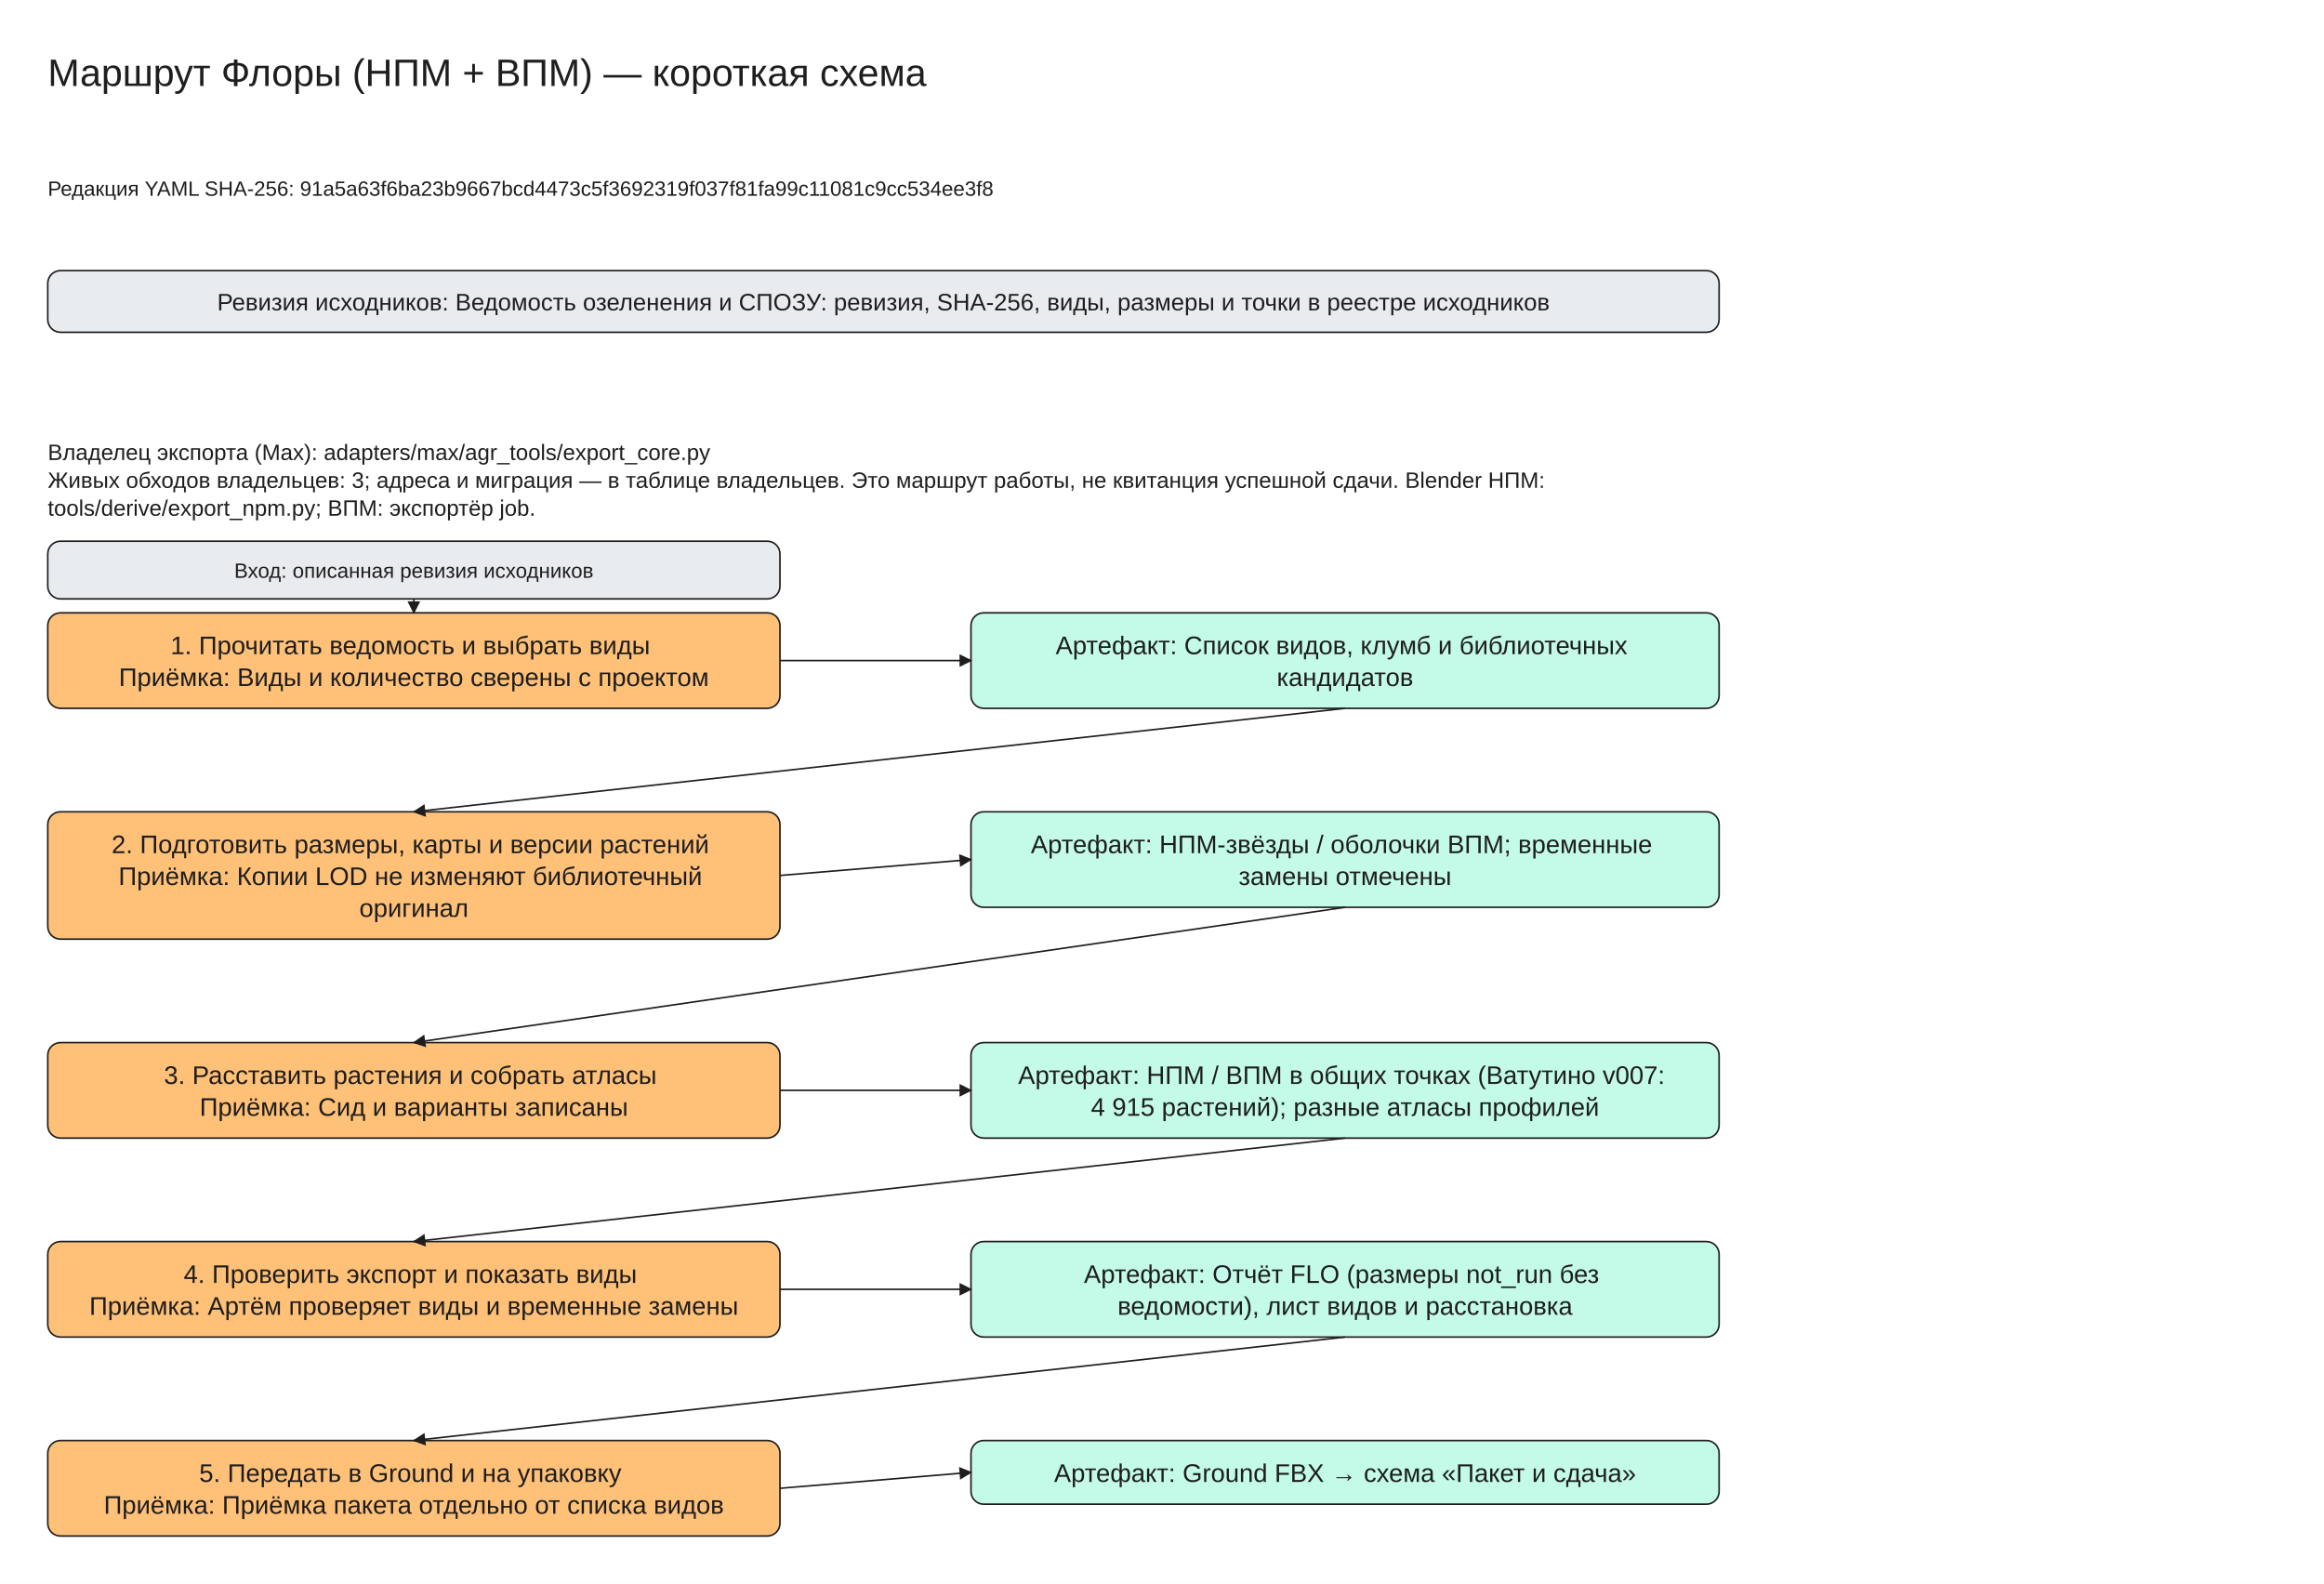
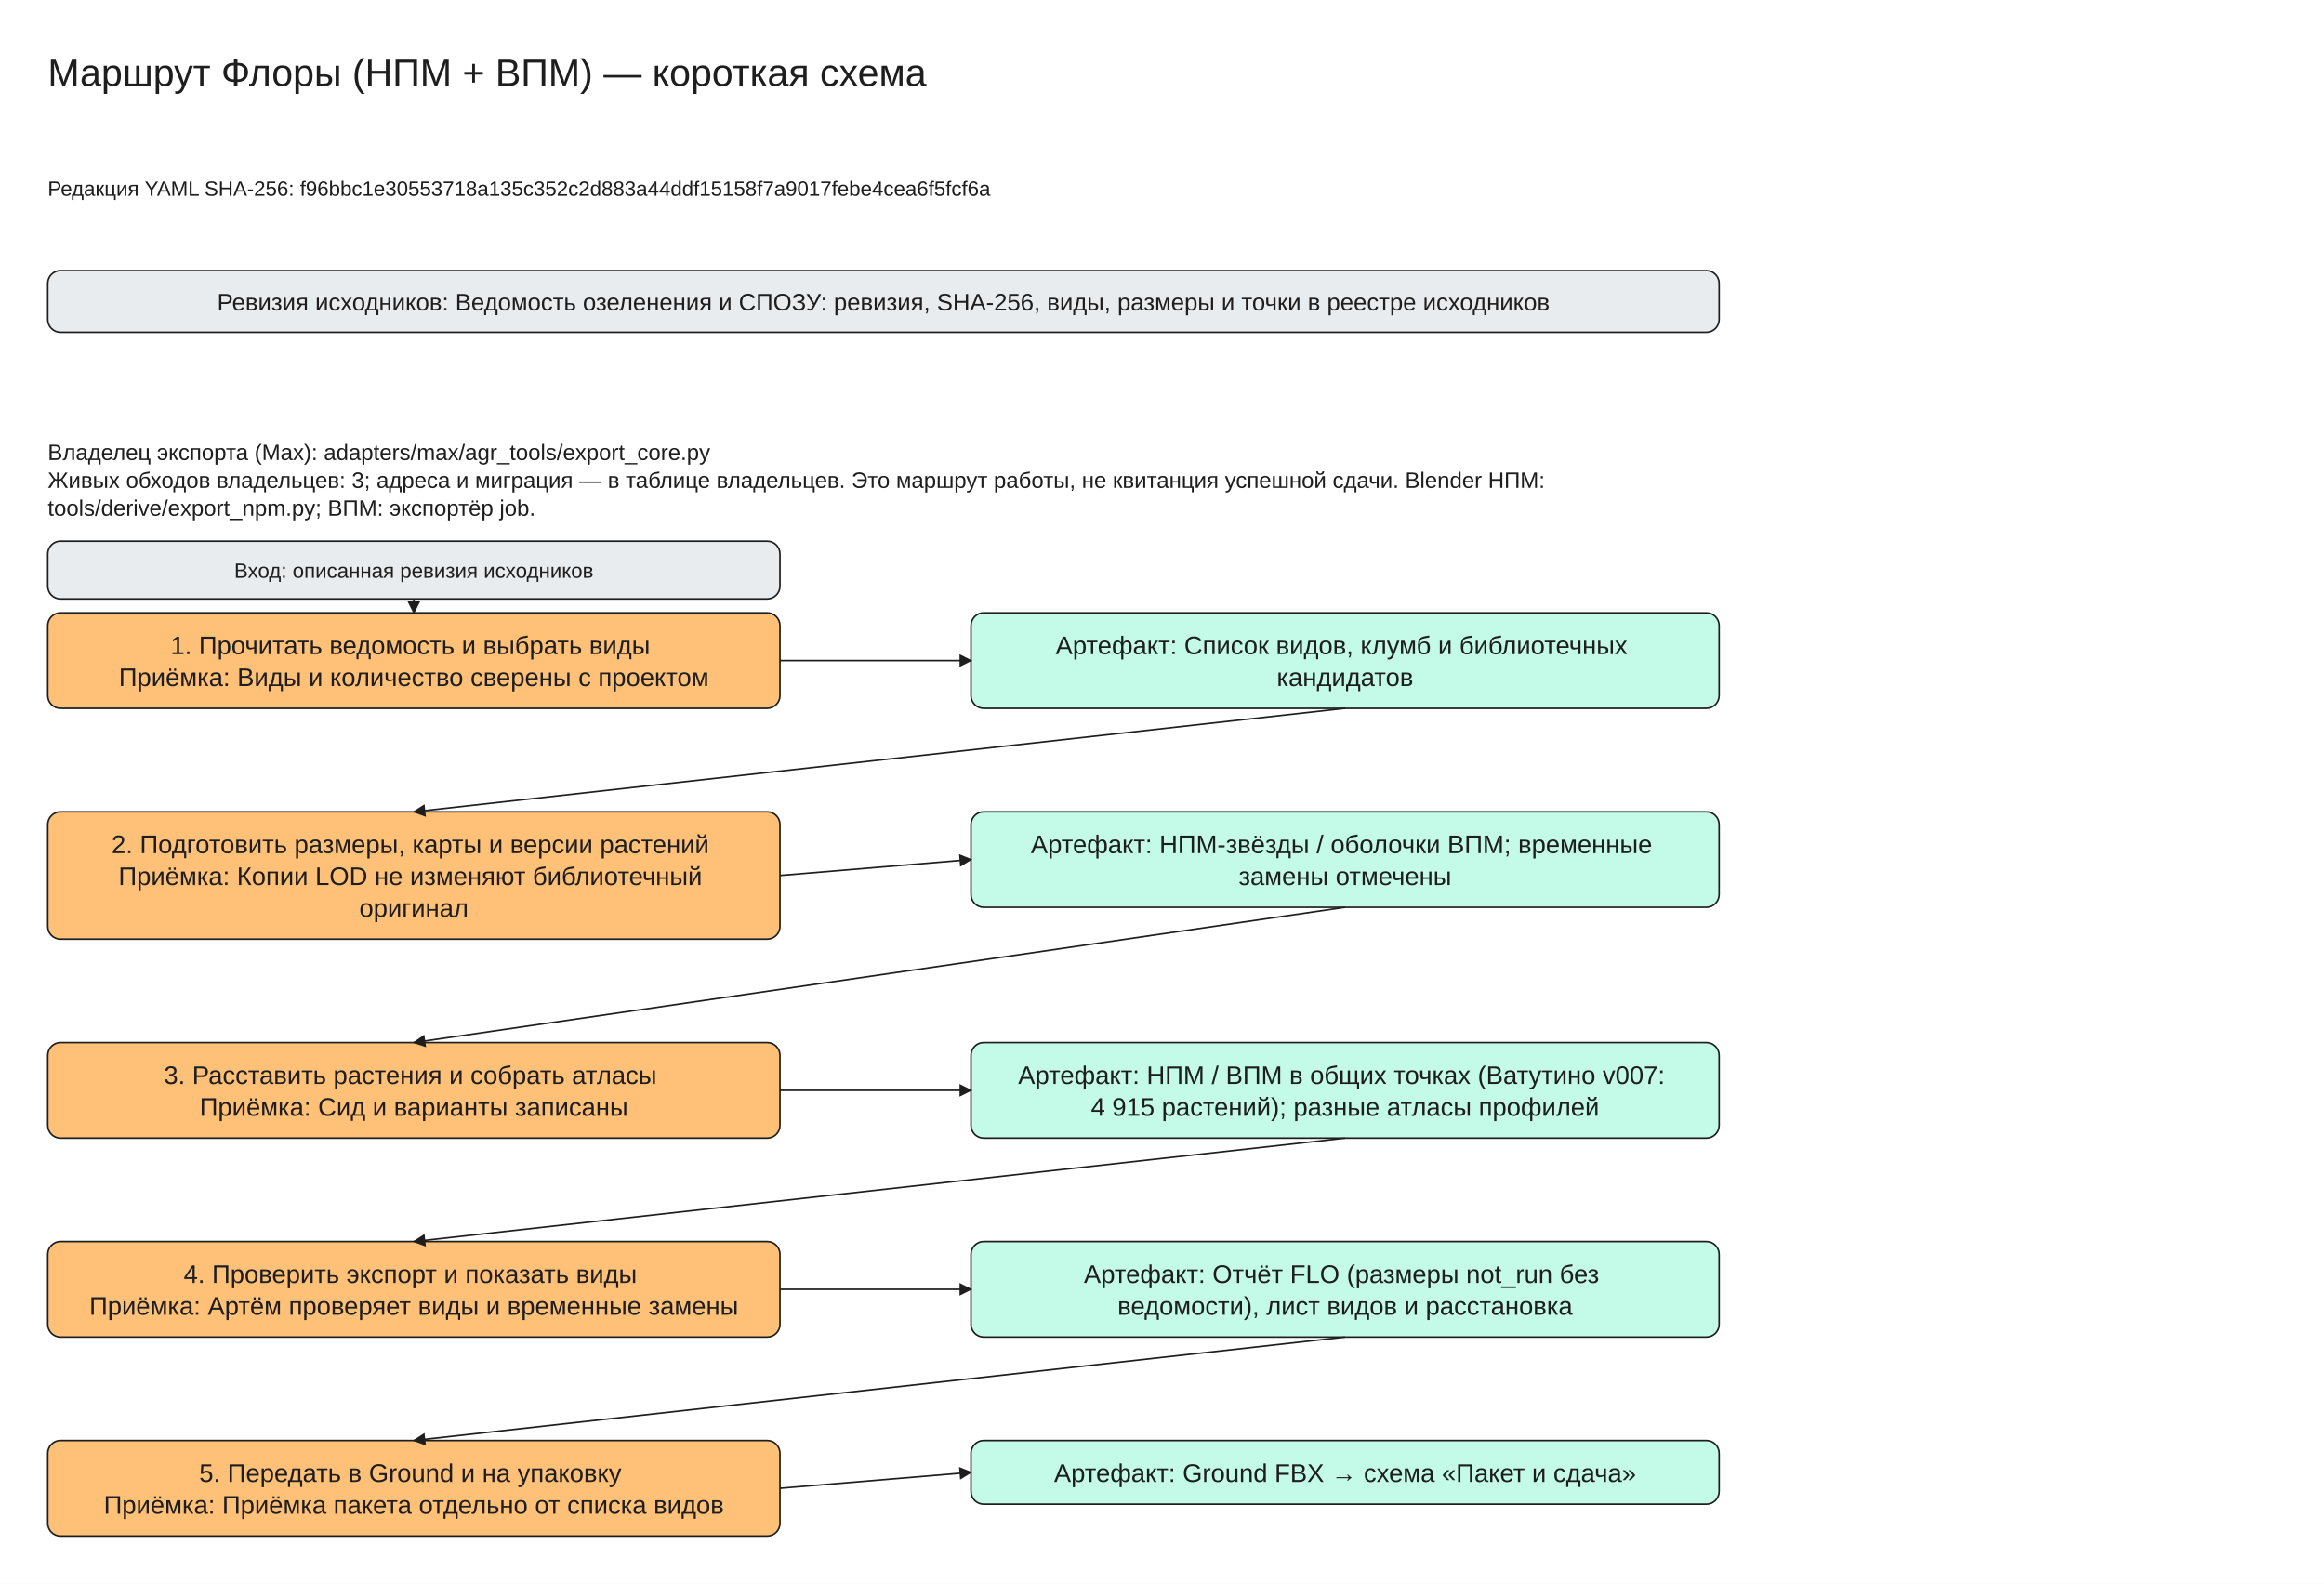
<svg xmlns="http://www.w3.org/2000/svg" viewBox="0 -30 1460 995" width="1460" height="995" font-family="Segoe UI, Arial, sans-serif">
  <defs>
    <marker id="arrow" viewBox="0 0 10 10" refX="9" refY="5" markerWidth="8" markerHeight="8" orient="auto-start-reverse">
      <path d="M0,0 L10,5 L0,10 z" fill="#1e1e1e" />
    </marker>
  </defs>
  <rect x="0" y="-30" width="1460" height="995" fill="#ffffff" />
  <rect x="30" y="140" width="1050" height="38.75" rx="8" fill="#e9ecef" stroke="#1e1e1e" />
  <rect x="30" y="355" width="460" height="60.0" rx="8" fill="#ffc078" stroke="#1e1e1e" />
  <rect x="610" y="355" width="470" height="60.0" rx="8" fill="#c3fae8" stroke="#1e1e1e" />
  <rect x="30" y="310" width="460" height="36.25" rx="8" fill="#e9ecef" stroke="#1e1e1e" />
  <line x1="260.0" y1="346.25" x2="260.0" y2="355.0" stroke="#1e1e1e" marker-end="url(#arrow)" />
  <line x1="490" y1="385.0" x2="610" y2="385.0" stroke="#1e1e1e" marker-end="url(#arrow)" />
  <rect x="30" y="480.0" width="460" height="80.0" rx="8" fill="#ffc078" stroke="#1e1e1e" />
  <rect x="610" y="480.0" width="470" height="60.0" rx="8" fill="#c3fae8" stroke="#1e1e1e" />
  <line x1="845.0" y1="415.0" x2="260.0" y2="480.0" stroke="#1e1e1e" marker-end="url(#arrow)" />
  <line x1="490" y1="520.0" x2="610" y2="510.0" stroke="#1e1e1e" marker-end="url(#arrow)" />
  <rect x="30" y="625.0" width="460" height="60.0" rx="8" fill="#ffc078" stroke="#1e1e1e" />
  <rect x="610" y="625.0" width="470" height="60.0" rx="8" fill="#c3fae8" stroke="#1e1e1e" />
  <line x1="845.0" y1="540.0" x2="260.0" y2="625.0" stroke="#1e1e1e" marker-end="url(#arrow)" />
  <line x1="490" y1="655.0" x2="610" y2="655.0" stroke="#1e1e1e" marker-end="url(#arrow)" />
  <rect x="30" y="750.0" width="460" height="60.0" rx="8" fill="#ffc078" stroke="#1e1e1e" />
  <rect x="610" y="750.0" width="470" height="60.0" rx="8" fill="#c3fae8" stroke="#1e1e1e" />
  <line x1="845.0" y1="685.0" x2="260.0" y2="750.0" stroke="#1e1e1e" marker-end="url(#arrow)" />
  <line x1="490" y1="780.0" x2="610" y2="780.0" stroke="#1e1e1e" marker-end="url(#arrow)" />
  <rect x="30" y="875.0" width="460" height="60.0" rx="8" fill="#ffc078" stroke="#1e1e1e" />
  <rect x="610" y="875.0" width="470" height="40.0" rx="8" fill="#c3fae8" stroke="#1e1e1e" />
  <line x1="845.0" y1="810.0" x2="260.0" y2="875.0" stroke="#1e1e1e" marker-end="url(#arrow)" />
  <line x1="490" y1="905.0" x2="610" y2="895.0" stroke="#1e1e1e" marker-end="url(#arrow)" />
  <text x="30" y="0" font-size="24" text-anchor="start" fill="#1e1e1e">
    <tspan x="30" dy="24">Маршрут Флоры (НПМ + ВПМ) — короткая схема</tspan>
  </text>
  <text x="30" y="80" font-size="13" text-anchor="start" fill="#1e1e1e">
-     <tspan x="30" dy="13">Редакция YAML SHA-256: 91a5a63f6ba23b9667bcd4473c5f3692319f037f81fa99c11081c9cc534ee3f8</tspan>
+     <tspan x="30" dy="13">Редакция YAML SHA-256: f96bbc1e30553718a135c352c2d883a44ddf15158f7a9017febe4cea6f5fcf6a</tspan>
  </text>
  <text x="555.0" y="150.0" font-size="15" text-anchor="middle" fill="#1e1e1e">
    <tspan x="555.0" dy="15">Ревизия исходников: Ведомость озеленения и СПОЗУ: ревизия, SHA-256, виды, размеры и точки в реестре исходников</tspan>
  </text>
  <text x="30" y="245" font-size="14" text-anchor="start" fill="#1e1e1e">
    <tspan x="30" dy="14">Владелец экспорта (Max): adapters/max/agr_tools/export_core.py</tspan>
    <tspan x="30" dy="17.5">Живых обходов владельцев: 3; адреса и миграция — в таблице владельцев. Это маршрут работы, не квитанция успешной сдачи. Blender НПМ:</tspan>
    <tspan x="30" dy="17.5">tools/derive/export_npm.py; ВПМ: экспортёр job.</tspan>
  </text>
  <text x="260.0" y="365.0" font-size="16" text-anchor="middle" fill="#1e1e1e">
    <tspan x="260.0" dy="16">1. Прочитать ведомость и выбрать виды</tspan>
    <tspan x="260.0" dy="20.0">Приёмка: Виды и количество сверены с проектом</tspan>
  </text>
  <text x="845.0" y="365.0" font-size="16" text-anchor="middle" fill="#1e1e1e">
    <tspan x="845.0" dy="16">Артефакт: Список видов, клумб и библиотечных</tspan>
    <tspan x="845.0" dy="20.0">кандидатов</tspan>
  </text>
  <text x="260.0" y="320.0" font-size="13" text-anchor="middle" fill="#1e1e1e">
    <tspan x="260.0" dy="13">Вход: описанная ревизия исходников</tspan>
  </text>
  <text x="260.0" y="490.0" font-size="16" text-anchor="middle" fill="#1e1e1e">
    <tspan x="260.0" dy="16">2. Подготовить размеры, карты и версии растений</tspan>
    <tspan x="260.0" dy="20.0">Приёмка: Копии LOD не изменяют библиотечный</tspan>
    <tspan x="260.0" dy="20.0">оригинал</tspan>
  </text>
  <text x="845.0" y="490.0" font-size="16" text-anchor="middle" fill="#1e1e1e">
    <tspan x="845.0" dy="16">Артефакт: НПМ-звёзды / оболочки ВПМ; временные</tspan>
    <tspan x="845.0" dy="20.0">замены отмечены</tspan>
  </text>
  <text x="260.0" y="635.0" font-size="16" text-anchor="middle" fill="#1e1e1e">
    <tspan x="260.0" dy="16">3. Расставить растения и собрать атласы</tspan>
    <tspan x="260.0" dy="20.0">Приёмка: Сид и варианты записаны</tspan>
  </text>
  <text x="845.0" y="635.0" font-size="16" text-anchor="middle" fill="#1e1e1e">
    <tspan x="845.0" dy="16">Артефакт: НПМ / ВПМ в общих точках (Ватутино v007:</tspan>
    <tspan x="845.0" dy="20.0">4 915 растений); разные атласы профилей</tspan>
  </text>
  <text x="260.0" y="760.0" font-size="16" text-anchor="middle" fill="#1e1e1e">
    <tspan x="260.0" dy="16">4. Проверить экспорт и показать виды</tspan>
    <tspan x="260.0" dy="20.0">Приёмка: Артём проверяет виды и временные замены</tspan>
  </text>
  <text x="845.0" y="760.0" font-size="16" text-anchor="middle" fill="#1e1e1e">
    <tspan x="845.0" dy="16">Артефакт: Отчёт FLO (размеры not_run без</tspan>
    <tspan x="845.0" dy="20.0">ведомости), лист видов и расстановка</tspan>
  </text>
  <text x="260.0" y="885.0" font-size="16" text-anchor="middle" fill="#1e1e1e">
    <tspan x="260.0" dy="16">5. Передать в Ground и на упаковку</tspan>
    <tspan x="260.0" dy="20.0">Приёмка: Приёмка пакета отдельно от списка видов</tspan>
  </text>
  <text x="845.0" y="885.0" font-size="16" text-anchor="middle" fill="#1e1e1e">
    <tspan x="845.0" dy="16">Артефакт: Ground FBX → схема «Пакет и сдача»</tspan>
  </text>
</svg>
